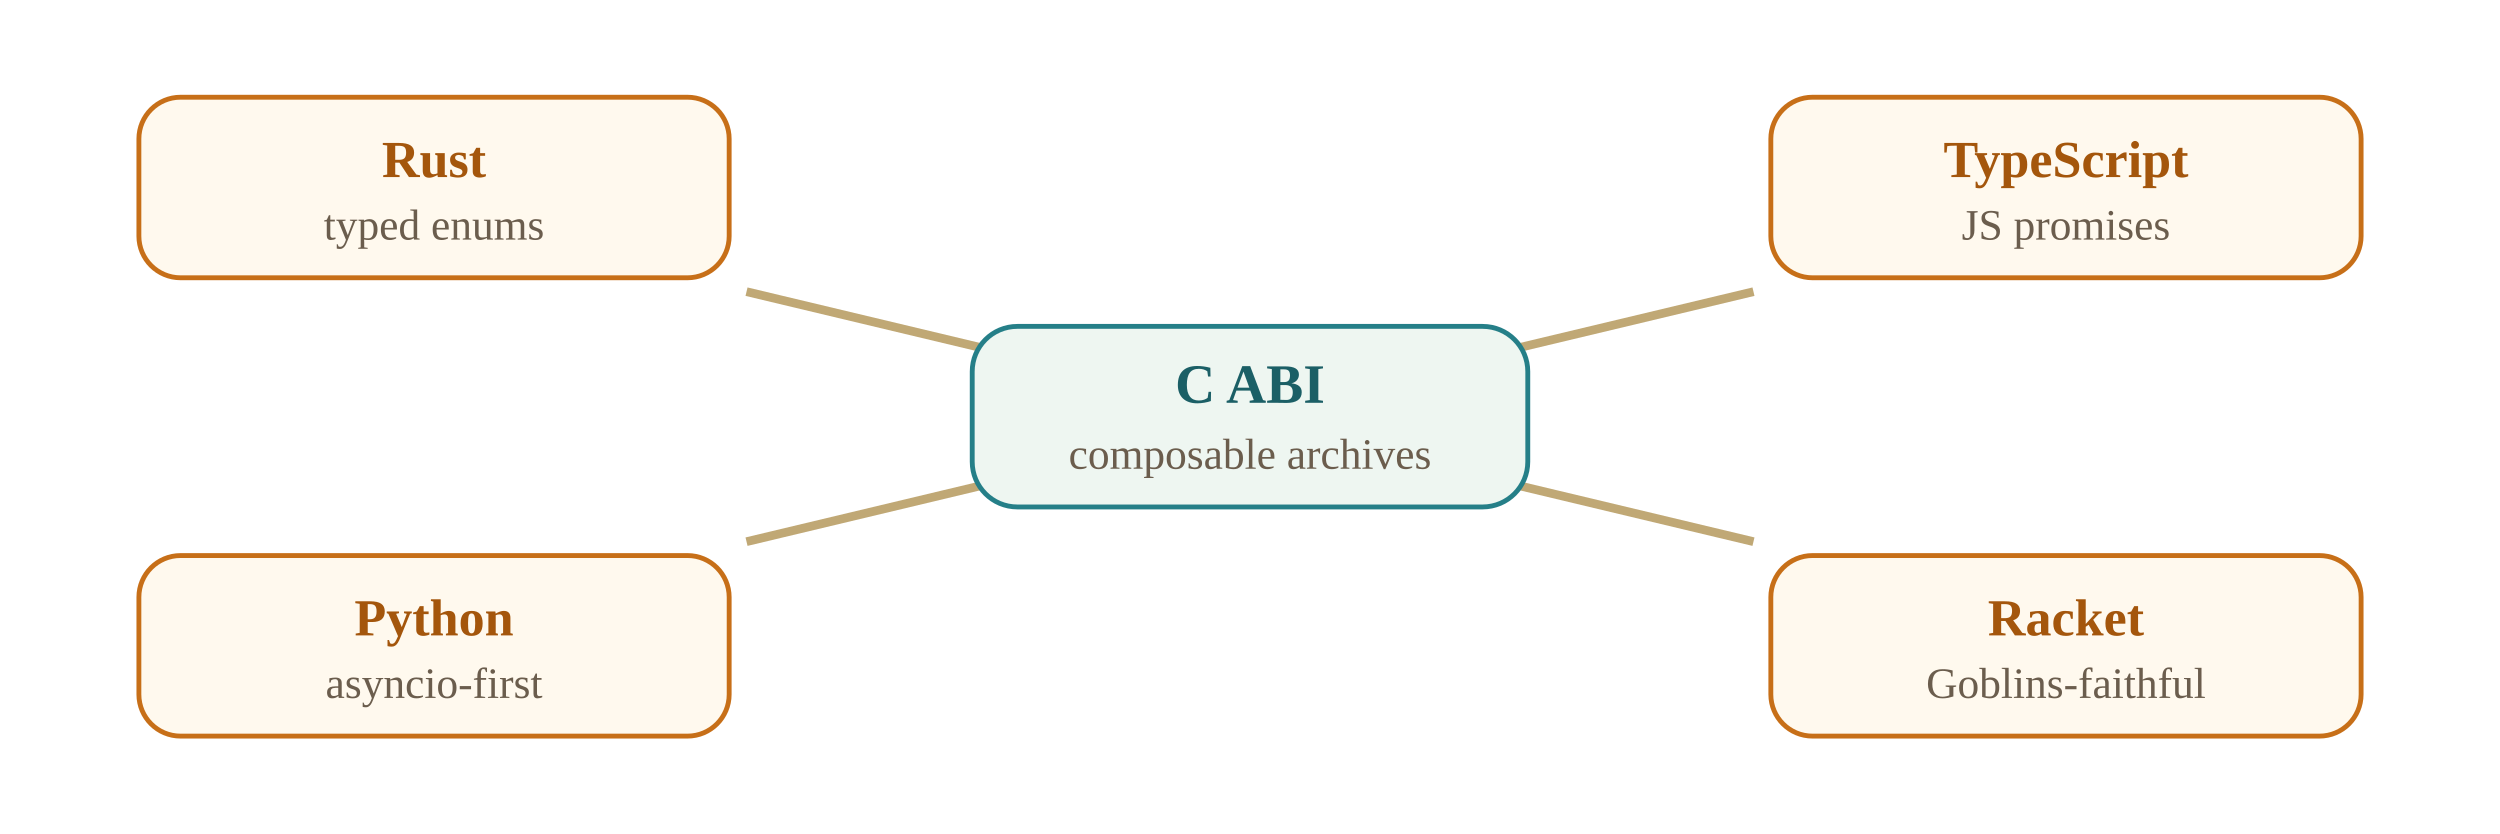
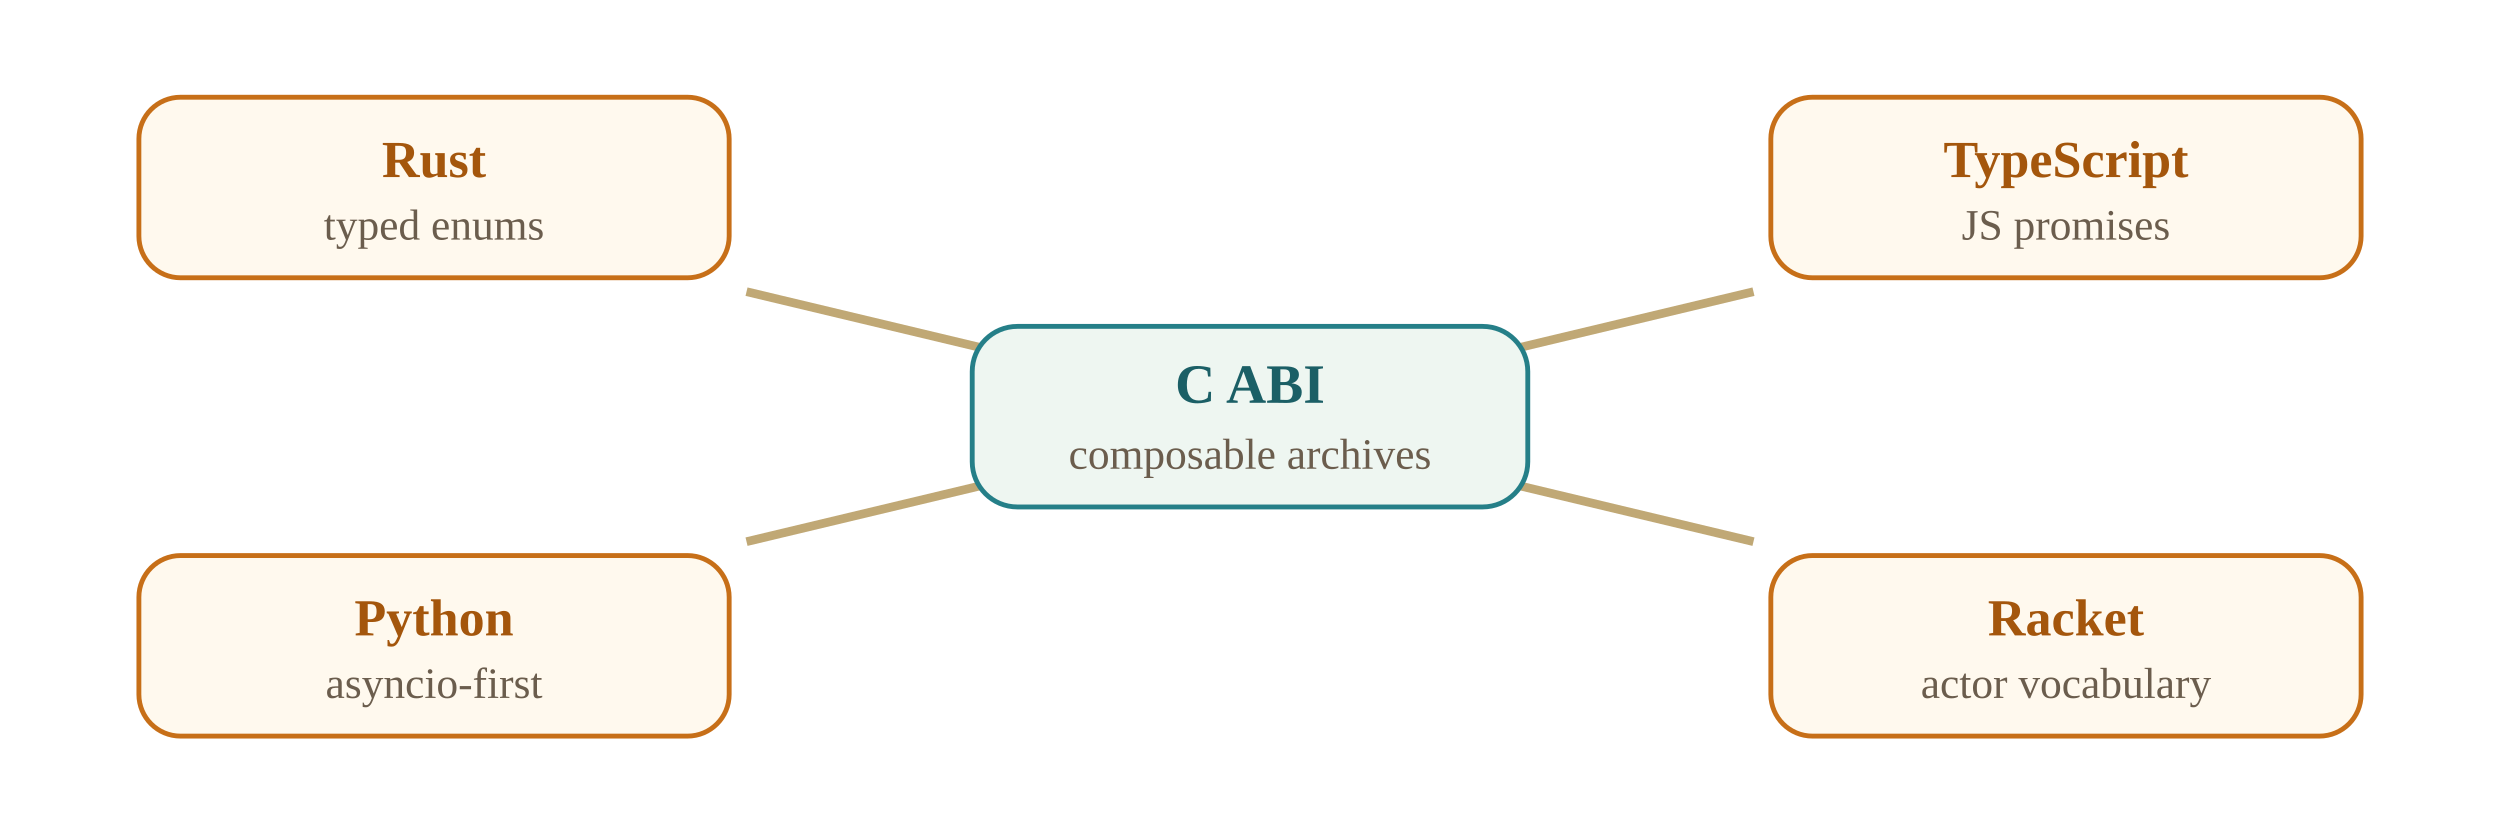
<svg xmlns="http://www.w3.org/2000/svg" viewBox="0 0 720 240" width="720" height="240" role="img" aria-label="One C ABI surface sits at the center, and the Rust, TypeScript, Python, and Racket bindings each wrap it in their own language's idioms.">
  <style>text { font-family: var(--font-sans, system-ui, -apple-system, "Segoe UI", sans-serif); }
    .name { font-size: 15px; font-weight: 700; }
    .sub { font-size: 12.5px; fill: var(--ink-soft, #6b5d4d); }
    .core { font-size: 16px; font-weight: 700; }</style>
  <g stroke="var(--dia-warm-stroke, #c0a875)" stroke-width="2.5" fill="none">
    <path d="M215 84 L282 100" />
    <path d="M505 84 L438 100" />
    <path d="M215 156 L282 140" />
    <path d="M505 156 L438 140" />
  </g>
  <rect x="280" y="94" width="160" height="52" rx="13" fill="var(--dia-cool-fill, #eef6f1)" stroke="var(--teal, #257f88)" stroke-width="1.4">
  </rect>
  <text x="360" y="116" text-anchor="middle" class="core" fill="var(--teal-deep, #1b5f66)">C ABI</text>
  <text x="360" y="135" text-anchor="middle" class="sub">composable archives</text>
  <rect x="40" y="28" width="170" height="52" rx="12" fill="var(--paper-raised, #fff9ee)" stroke="var(--accent, #c76f18)" stroke-width="1.4">
  </rect>
  <text x="125" y="51" text-anchor="middle" class="name" fill="var(--accent-deep, #a4560c)">Rust</text>
  <text x="125" y="69" text-anchor="middle" class="sub">typed enums</text>
  <rect x="510" y="28" width="170" height="52" rx="12" fill="var(--paper-raised, #fff9ee)" stroke="var(--accent, #c76f18)" stroke-width="1.4">
  </rect>
  <text x="595" y="51" text-anchor="middle" class="name" fill="var(--accent-deep, #a4560c)">TypeScript</text>
  <text x="595" y="69" text-anchor="middle" class="sub">JS promises</text>
  <rect x="40" y="160" width="170" height="52" rx="12" fill="var(--paper-raised, #fff9ee)" stroke="var(--accent, #c76f18)" stroke-width="1.4">
  </rect>
  <text x="125" y="183" text-anchor="middle" class="name" fill="var(--accent-deep, #a4560c)">Python</text>
  <text x="125" y="201" text-anchor="middle" class="sub">asyncio-first</text>
  <rect x="510" y="160" width="170" height="52" rx="12" fill="var(--paper-raised, #fff9ee)" stroke="var(--accent, #c76f18)" stroke-width="1.4">
  </rect>
  <text x="595" y="183" text-anchor="middle" class="name" fill="var(--accent-deep, #a4560c)">Racket</text>
-   <text x="595" y="201" text-anchor="middle" class="sub">Goblins-faithful</text>
+   <text x="595" y="201" text-anchor="middle" class="sub">actor vocabulary</text>
</svg>
